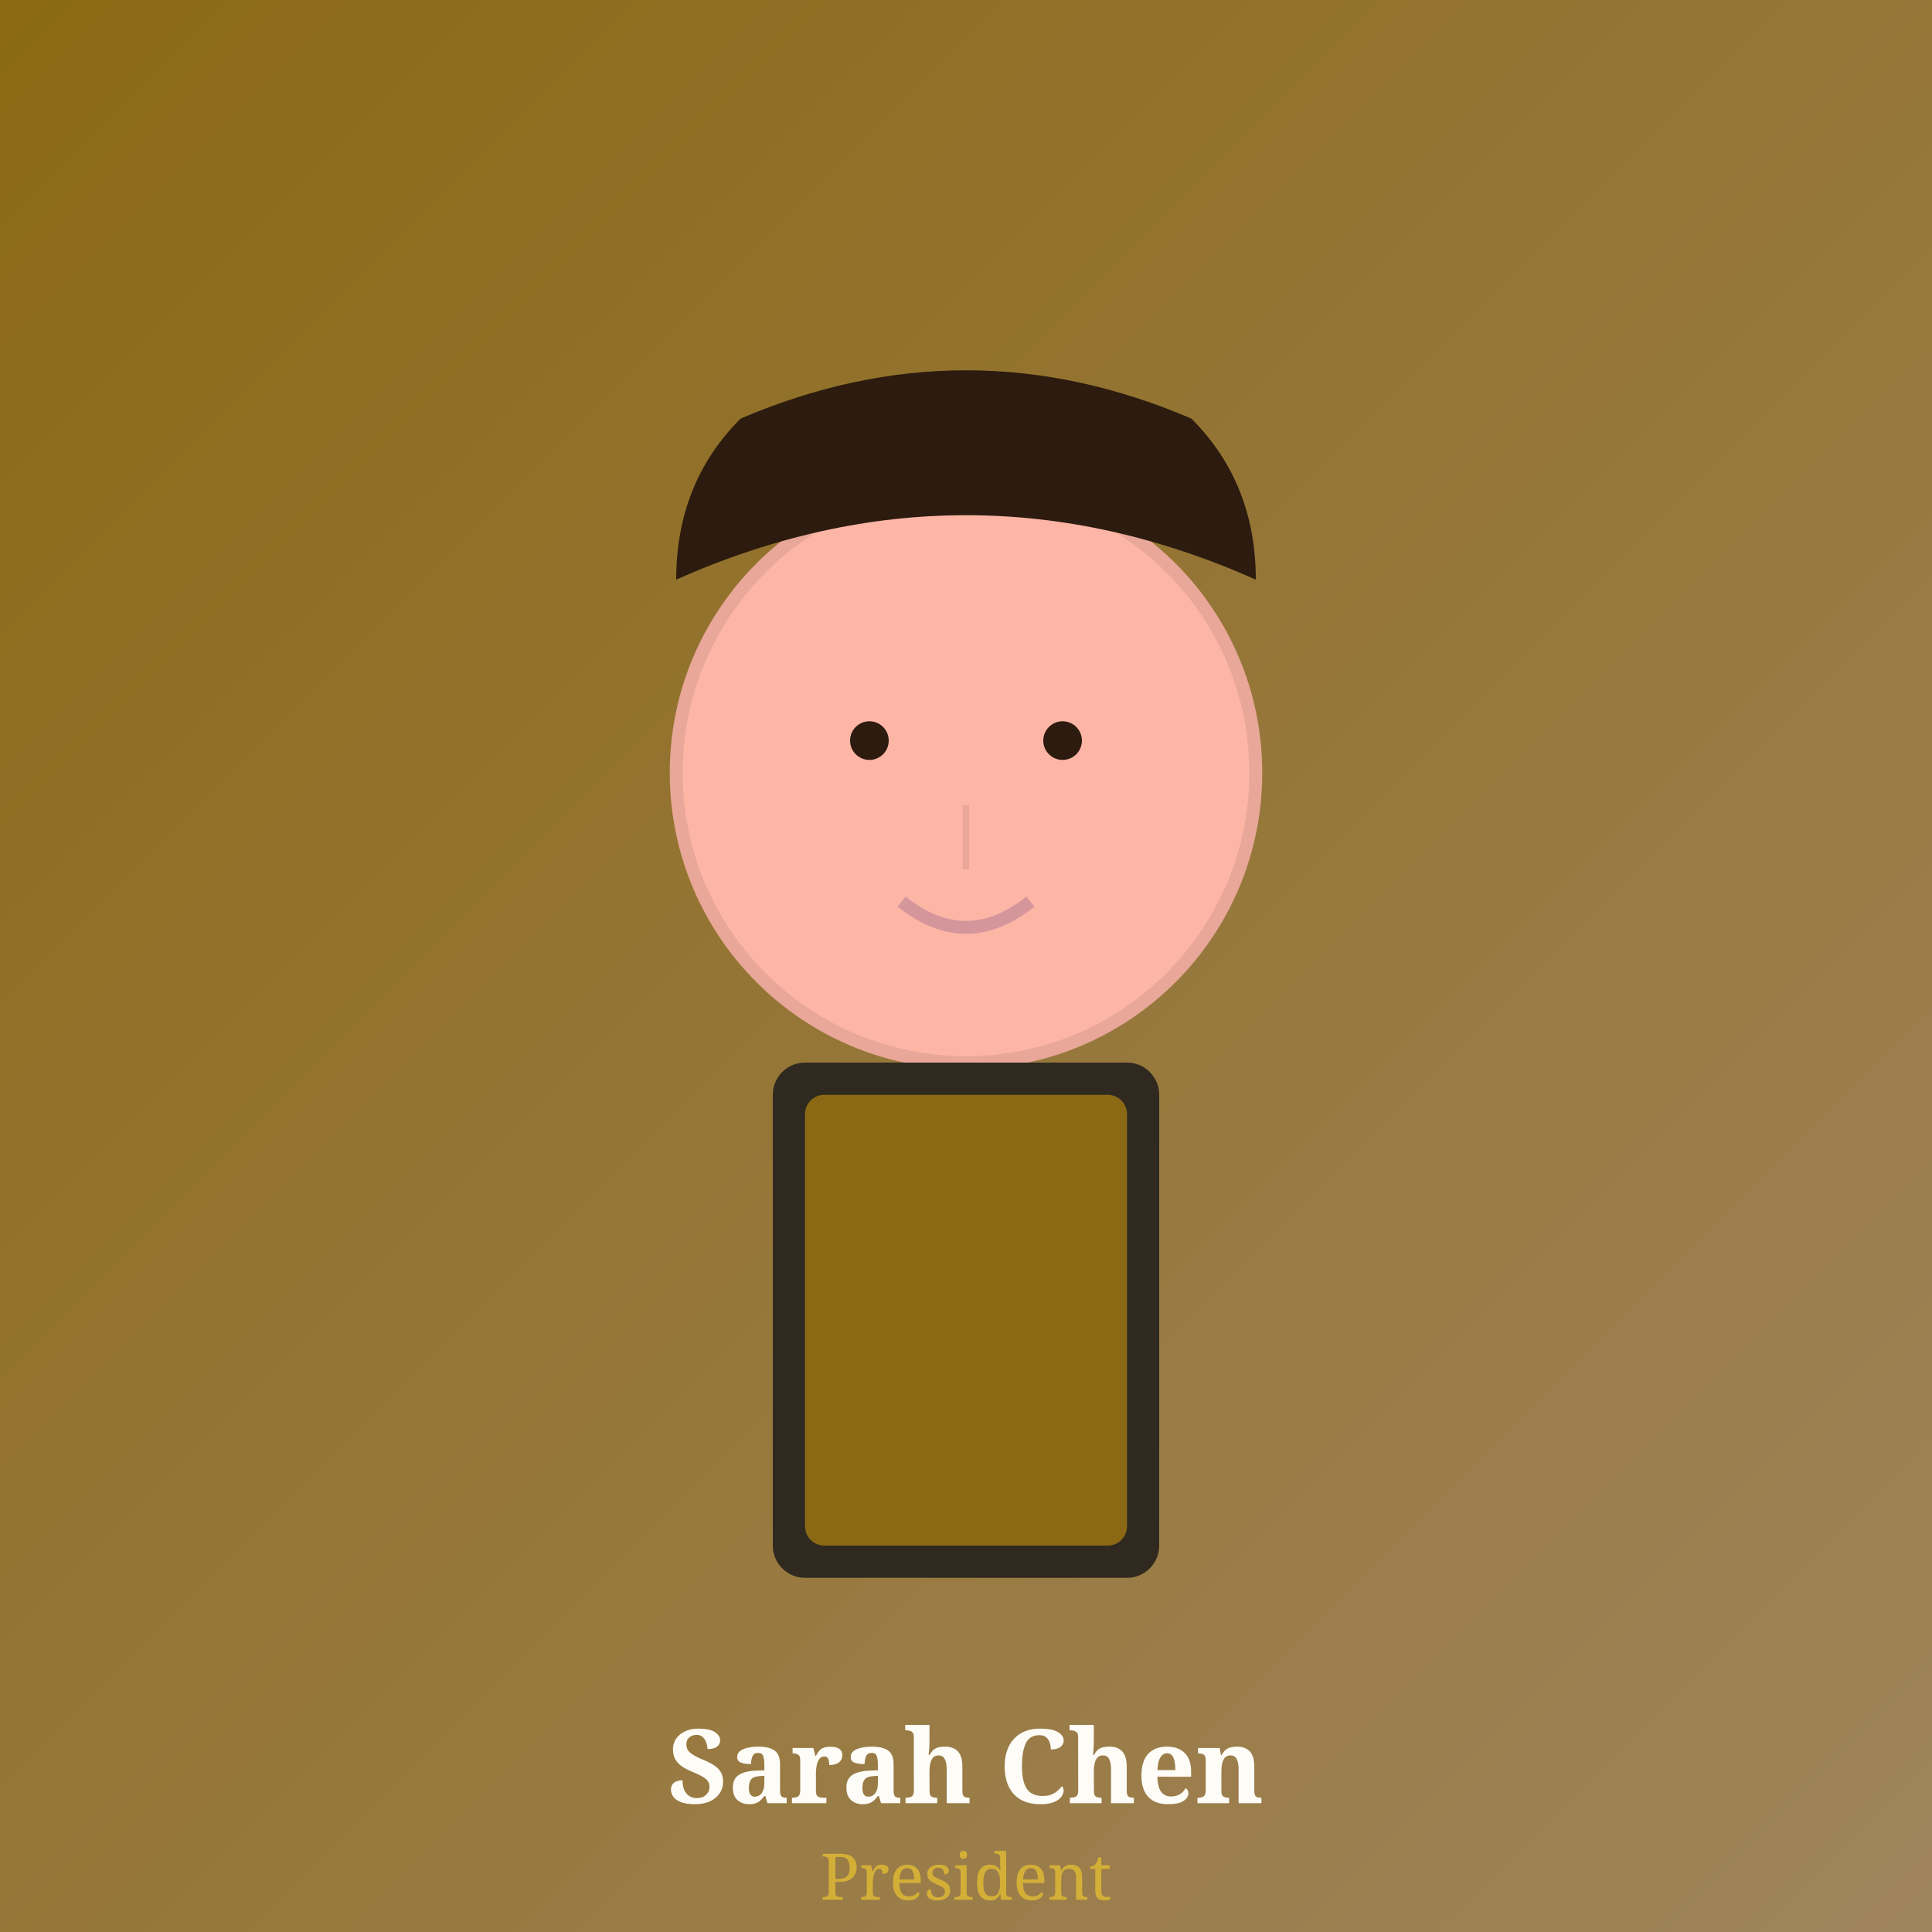
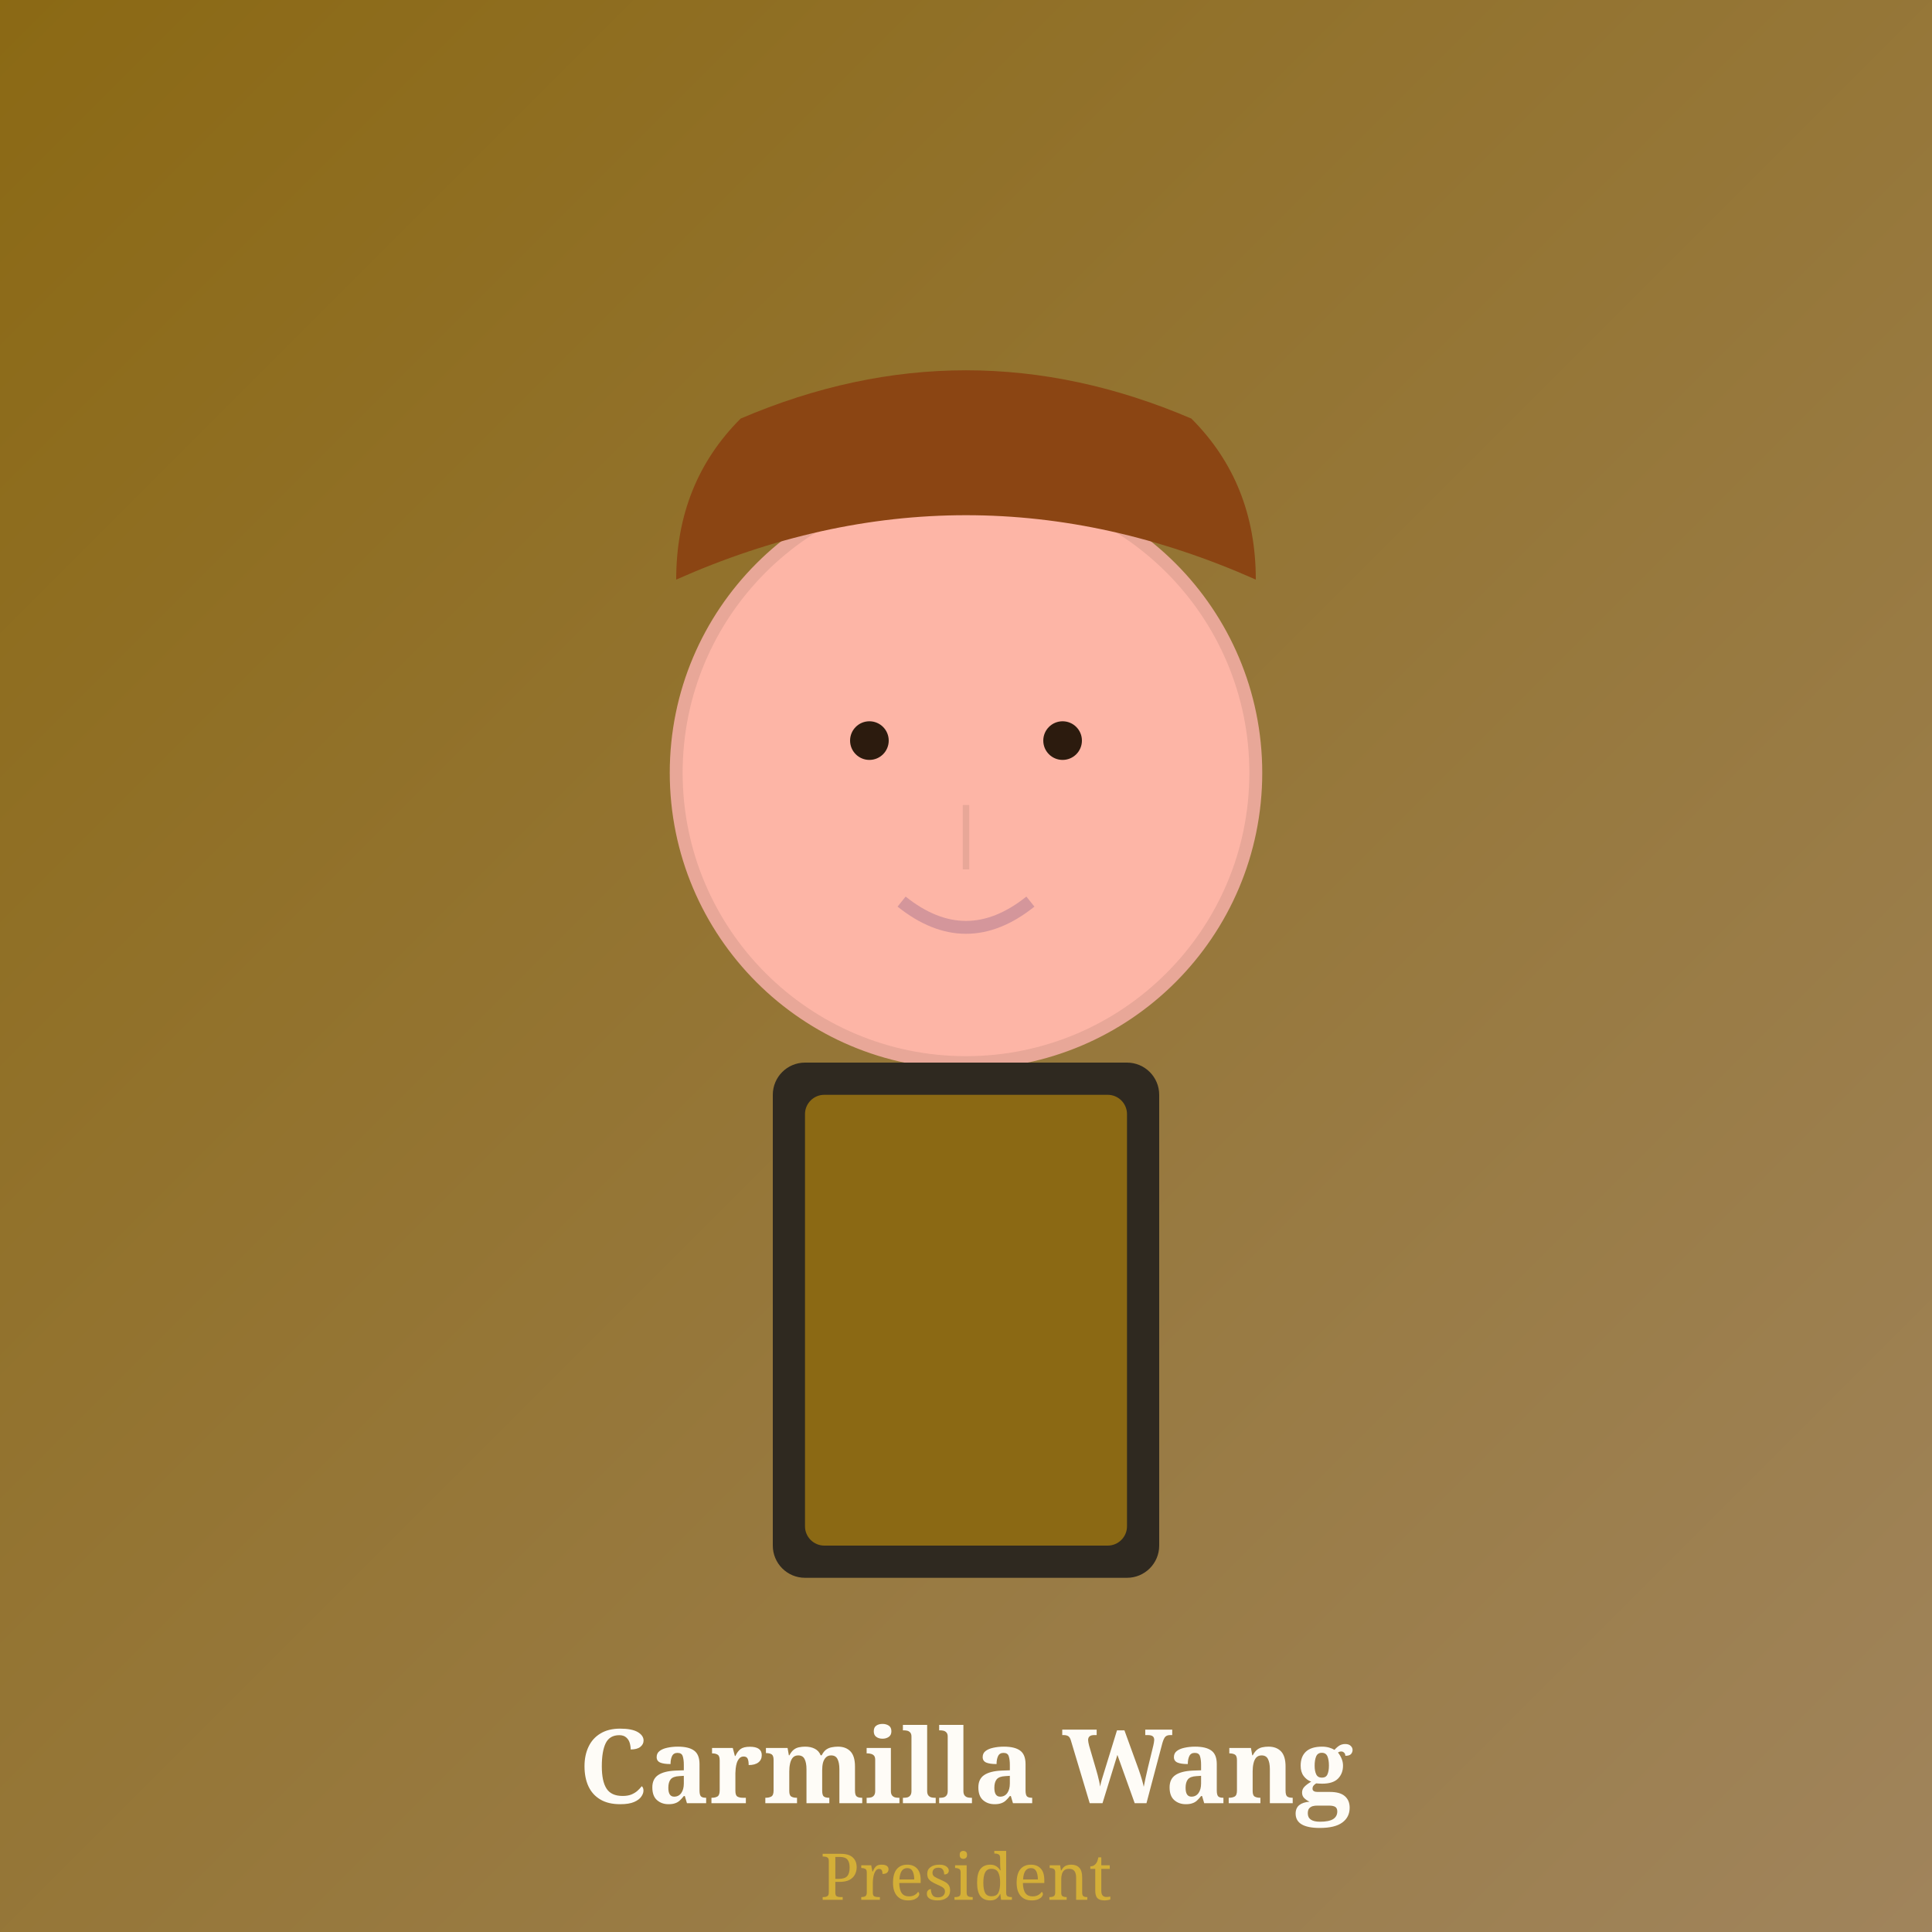
<svg xmlns="http://www.w3.org/2000/svg" width="300" height="300" viewBox="0 0 300 300">
  <defs>
    <linearGradient id="bg1" x1="0%" y1="0%" x2="100%" y2="100%">
      <stop offset="0%" style="stop-color:#8B6914;stop-opacity:1" />
      <stop offset="100%" style="stop-color:#A0845C;stop-opacity:1" />
    </linearGradient>
  </defs>
  <rect width="300" height="300" fill="url(#bg1)" />
  <circle cx="150" cy="120" r="45" fill="#FDB5A6" stroke="#E8A798" stroke-width="2" />
-   <path d="M105 90 Q150 70 195 90 Q195 75 185 65 Q150 50 115 65 Q105 75 105 90" fill="#2C1B0E" />
+   <path d="M105 90 Q150 70 195 90 Q195 75 185 65 Q150 50 115 65 Q105 75 105 90" fill="#8B4513" />
  <circle cx="135" cy="115" r="3" fill="#2C1B0E" />
  <circle cx="165" cy="115" r="3" fill="#2C1B0E" />
  <line x1="150" y1="125" x2="150" y2="135" stroke="#E8A798" stroke-width="1" />
  <path d="M140 140 Q150 148 160 140" stroke="#D4969B" stroke-width="2" fill="none" />
  <rect x="120" y="165" width="60" height="80" fill="#2F2920" rx="5" />
  <rect x="125" y="170" width="50" height="70" fill="#8B6914" rx="3" />
-   <text x="150" y="280" text-anchor="middle" font-family="Georgia, serif" font-size="16" fill="#FEFCF7" font-weight="bold">Sarah Chen</text>
+   <text x="150" y="280" text-anchor="middle" font-family="Georgia, serif" font-size="16" fill="#FEFCF7" font-weight="bold">Carmilla Wang</text>
  <text x="150" y="295" text-anchor="middle" font-family="Georgia, serif" font-size="10" fill="#D4AF37">President</text>
</svg>
